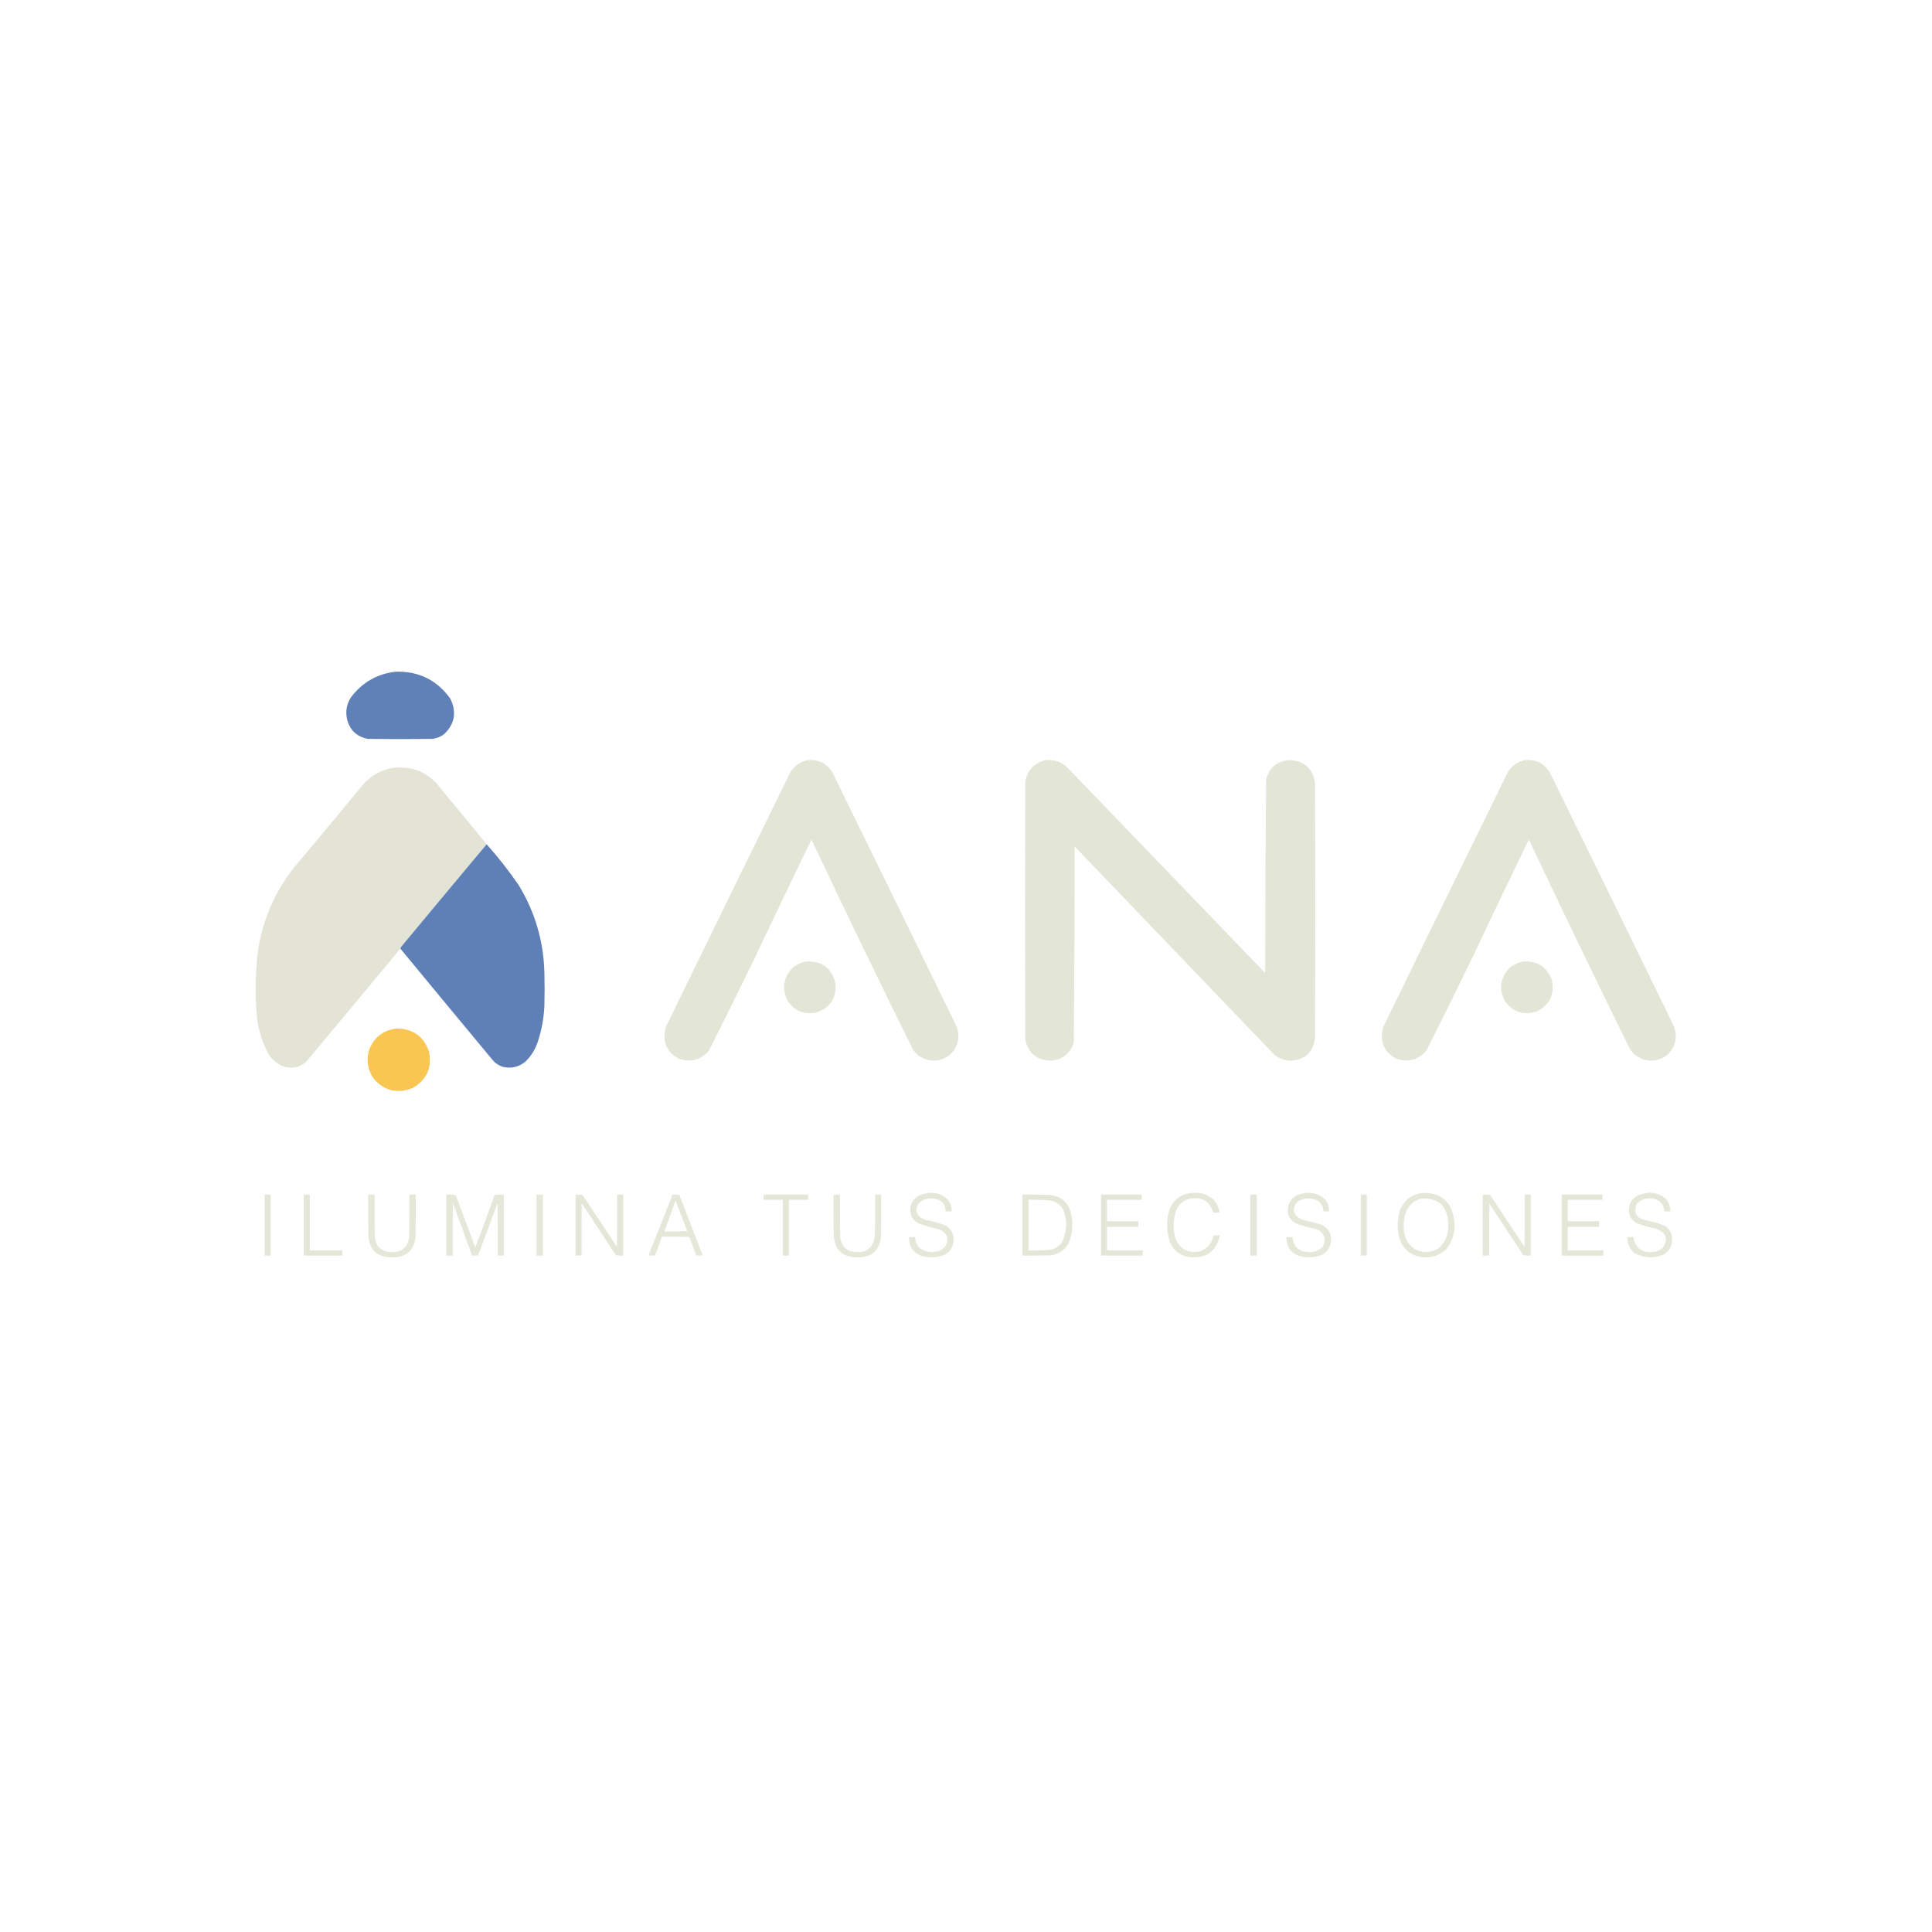
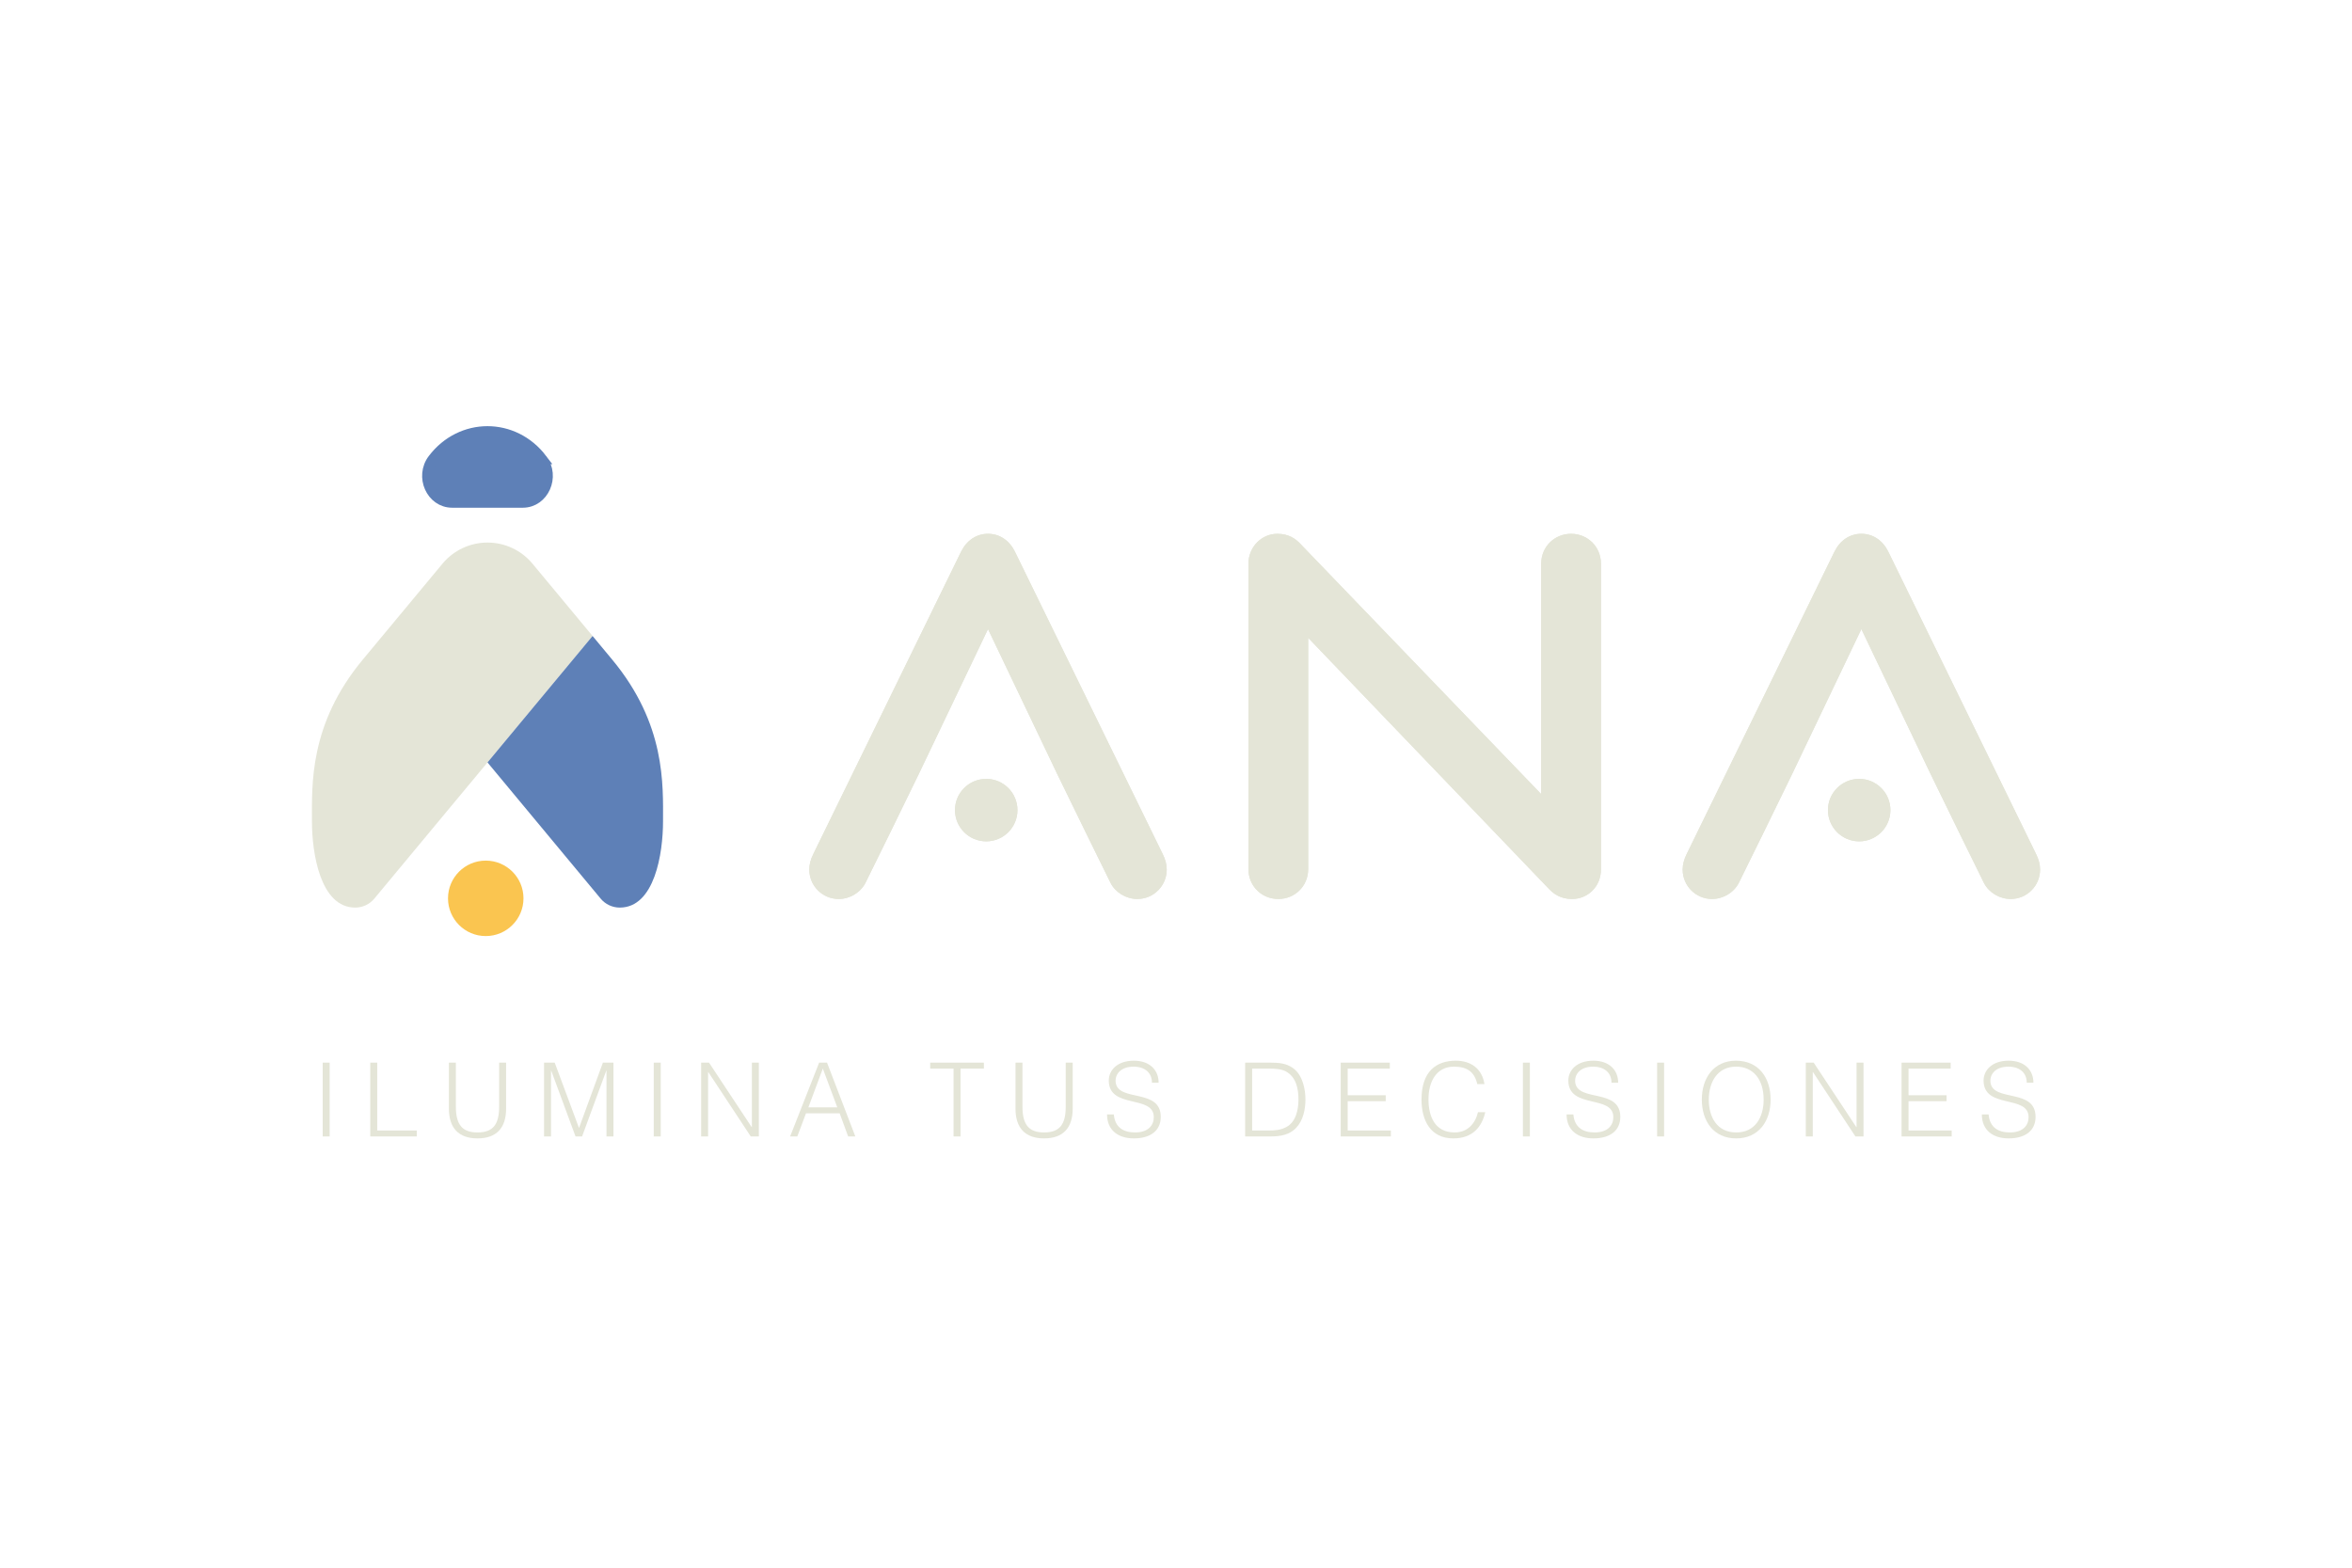
- <svg xmlns="http://www.w3.org/2000/svg" version="1.1" width="4500px" height="4500px" style="shape-rendering:geometricPrecision; text-rendering:geometricPrecision; image-rendering:optimizeQuality; fill-rule:evenodd; clip-rule:evenodd">
+ <svg xmlns="http://www.w3.org/2000/svg" id="Capa_1" data-name="Capa 1" viewBox="0 0 1080 720">
+   <defs>
+     <style>
+       .cls-1 {
+         fill: #e4e5d7;
+       }
+ 
+       .cls-2, .cls-3 {
+         fill: #5e80b7;
+       }
+ 
+       .cls-4 {
+         fill: #fac550;
+       }
+ 
+       .cls-3 {
+         stroke: #5e80b7;
+         stroke-miterlimit: 10;
+         stroke-width: 4.66px;
+       }
+     </style>
+   </defs>
  <g>
-     <path style="opacity:0.991" fill="#5e80b7" d="M 921.5,1564.5 C 975.374,1563.02 1017.87,1584.02 1049,1627.5C 1064.07,1658.6 1059.23,1686.1 1034.5,1710C 1026.49,1716.01 1017.49,1719.67 1007.5,1721C 957.167,1721.67 906.833,1721.67 856.5,1721C 830.127,1715.63 813.96,1699.79 808,1673.5C 804.483,1655.44 807.817,1638.77 818,1623.5C 844.16,1589.17 878.66,1569.5 921.5,1564.5 Z" />
+     <g>
+       <circle class="cls-4" cx="223.047" cy="412.584" r="17.328" />
+       <path class="cls-3" d="M248.948,210.855h0c-12.938-17.057-37.251-17.062-50.195-.009l-.005.006c-6.084,8.016-.758,20.003,8.889,20.003h32.419c9.645,0,14.972-11.983,8.891-20Z" />
+       <path class="cls-1" d="M244.5,258.875c-5.101-6.14-12.67-9.692-20.653-9.692s-15.552,3.552-20.653,9.692l-27.596,33.217-1.415,1.703-7.595,9.142c-24.693,29.721-23.346,57.546-23.346,74.319,0,14.668,3.849,39.577,19.872,39.577,3.387,0,6.599-1.507,8.763-4.112l51.969-62.553,48.249-58.075-27.597-33.217Z" />
+       <path class="cls-2" d="M273.511,293.794l7.595,9.142c24.693,29.721,23.346,57.546,23.346,74.319,0,14.668-3.849,39.577-19.872,39.577-3.387,0-6.599-1.507-8.763-4.112l-51.969-62.553,48.249-58.075,1.415,1.703Z" />
+     </g>
+     <g>
+       <g>
+         <path class="cls-1" d="M408.742,382.44l-11.292,22.952c-2.252,4.506-7.202,7.497-12.343,7.497-7.44,0-13.492-6.053-13.492-13.492,0-2.331.604-4.675,1.847-7.166l67.86-138.875c2.617-5.237,7.107-8.197,12.354-8.197s9.737,2.96,12.318,8.123l.036.074,67.892,138.941c1.208,2.409,1.814,4.757,1.814,7.1,0,7.439-6.052,13.492-13.492,13.492-5.134,0-10.084-2.988-12.313-7.435l-11.32-23.015-13.162-26.984-31.772-66.533-31.774,66.533-13.16,26.984Z" />
+         <path class="cls-1" d="M721.859,412.89c-5.295,0-8.345-2.37-10.41-4.436l-110.753-115.505v106.223c0,7.692-6.026,13.718-13.718,13.718s-13.716-6.026-13.716-13.718v-140.293c0-7.564,5.951-13.718,13.266-13.718,5.356,0,8.377,2.403,10.184,4.21l110.979,115.338v-105.829c0-7.692,6.026-13.718,13.718-13.718s13.716,6.026,13.716,13.718v140.519c0,7.566-5.827,13.492-13.266,13.492Z" />
+         <path class="cls-1" d="M809.777,382.44l-11.292,22.952c-2.252,4.506-7.202,7.497-12.343,7.497-7.44,0-13.492-6.053-13.492-13.492,0-2.331.604-4.675,1.847-7.166l67.86-138.875c2.617-5.237,7.107-8.197,12.354-8.197s9.737,2.96,12.318,8.123l.036.074,67.892,138.941c1.208,2.409,1.814,4.757,1.814,7.1,0,7.439-6.052,13.492-13.492,13.492-5.134,0-10.084-2.988-12.313-7.435l-11.32-23.015-13.162-26.984-31.772-66.533-31.774,66.533-13.16,26.984Z" />
+       </g>
+       <circle class="cls-1" cx="452.855" cy="372.067" r="14.344" />
+       <circle class="cls-1" cx="853.706" cy="372.067" r="14.344" />
+       <g>
+         <path class="cls-1" d="M408.742,382.44l-11.292,22.952c-2.252,4.506-7.202,7.497-12.343,7.497-7.44,0-13.492-6.053-13.492-13.492,0-2.331.604-4.675,1.847-7.166l67.86-138.875c2.617-5.237,7.107-8.197,12.354-8.197s9.737,2.96,12.318,8.123l.036.074,67.892,138.941c1.208,2.409,1.814,4.757,1.814,7.1,0,7.439-6.052,13.492-13.492,13.492-5.134,0-10.084-2.988-12.313-7.435l-11.32-23.015-13.162-26.984-31.772-66.533-31.774,66.533-13.16,26.984Z" />
+         <path class="cls-1" d="M721.859,412.89c-5.295,0-8.345-2.37-10.41-4.436l-110.753-115.505v106.223c0,7.692-6.026,13.718-13.718,13.718s-13.716-6.026-13.716-13.718v-140.293c0-7.564,5.951-13.718,13.266-13.718,5.356,0,8.377,2.403,10.184,4.21l110.979,115.338v-105.829c0-7.692,6.026-13.718,13.718-13.718s13.716,6.026,13.716,13.718v140.519c0,7.566-5.827,13.492-13.266,13.492Z" />
+         <path class="cls-1" d="M809.777,382.44l-11.292,22.952c-2.252,4.506-7.202,7.497-12.343,7.497-7.44,0-13.492-6.053-13.492-13.492,0-2.331.604-4.675,1.847-7.166l67.86-138.875c2.617-5.237,7.107-8.197,12.354-8.197s9.737,2.96,12.318,8.123l.036.074,67.892,138.941c1.208,2.409,1.814,4.757,1.814,7.1,0,7.439-6.052,13.492-13.492,13.492-5.134,0-10.084-2.988-12.313-7.435l-11.32-23.015-13.162-26.984-31.772-66.533-31.774,66.533-13.16,26.984Z" />
+       </g>
+       <circle class="cls-1" cx="452.855" cy="372.067" r="14.344" />
+       <circle class="cls-1" cx="853.706" cy="372.067" r="14.344" />
+     </g>
  </g>
  <g>
-     <path style="opacity:0.994" fill="#e3e5d6" d="M 1881.5,1770.5 C 1905.78,1768.39 1924.62,1777.39 1938,1797.5C 2034.61,1994.38 2130.94,2191.38 2227,2388.5C 2237.37,2415.19 2232.2,2438.35 2211.5,2458C 2188.66,2473.87 2165.33,2474.53 2141.5,2460C 2136,2455.83 2131.17,2451 2127,2445.5C 2046.37,2282.9 1967.37,2119.57 1890,1955.5C 1844.8,2048.56 1800.14,2141.89 1756,2235.5C 1721.51,2306.48 1686.51,2377.14 1651,2447.5C 1632.03,2469.03 1608.87,2475.2 1581.5,2466C 1554.52,2451.87 1543.68,2429.7 1549,2399.5C 1549.93,2395.36 1551.27,2391.36 1553,2387.5C 1648.73,2191.04 1744.73,1994.71 1841,1798.5C 1850.61,1783.37 1864.11,1774.04 1881.5,1770.5 Z" />
-   </g>
-   <g>
-     <path style="opacity:0.994" fill="#e3e5d6" d="M 2435.5,1770.5 C 2453.55,1768.8 2469.55,1773.63 2483.5,1785C 2638,1945.5 2792.5,2106 2947,2266.5C 2947.01,2116.14 2947.68,1965.8 2949,1815.5C 2956.92,1786.79 2975.75,1771.79 3005.5,1770.5C 3039.84,1773.01 3059.01,1791.35 3063,1825.5C 3063.67,2022.17 3063.67,2218.83 3063,2415.5C 3059.86,2449.64 3041.2,2467.97 3007,2470.5C 2992.58,2470.36 2979.75,2465.86 2968.5,2457C 2813.33,2295.17 2658.17,2133.33 2503,1971.5C 2502.99,2123.87 2502.33,2276.2 2501,2428.5C 2492.04,2455.32 2473.38,2469.32 2445,2470.5C 2413.22,2468.38 2394.22,2451.72 2388,2420.5C 2387.33,2220.5 2387.33,2020.5 2388,1820.5C 2393.12,1793.55 2408.96,1776.88 2435.5,1770.5 Z" />
-   </g>
-   <g>
-     <path style="opacity:0.994" fill="#e3e5d6" d="M 3552.5,1770.5 C 3576.78,1768.39 3595.62,1777.39 3609,1797.5C 3705.61,1994.38 3801.94,2191.38 3898,2388.5C 3908.37,2415.19 3903.2,2438.35 3882.5,2458C 3857.61,2474.89 3832.94,2474.56 3808.5,2457C 3802.92,2452.33 3798.42,2446.83 3795,2440.5C 3715.64,2279.44 3637.64,2117.78 3561,1955.5C 3515.47,2049.23 3470.47,2143.23 3426,2237.5C 3391.85,2307.81 3357.18,2377.81 3322,2447.5C 3302.99,2469.04 3279.83,2475.21 3252.5,2466C 3225.54,2451.9 3214.7,2429.74 3220,2399.5C 3220.93,2395.36 3222.27,2391.36 3224,2387.5C 3319.73,2191.04 3415.73,1994.71 3512,1798.5C 3521.61,1783.37 3535.11,1774.04 3552.5,1770.5 Z" />
-   </g>
-   <g>
-     <path style="opacity:0.996" fill="#e3e4d6" d="M 1133.5,1966.5 C 1067.2,2045.64 1001.03,2124.98 935,2204.5C 933.906,2206.08 933.072,2207.74 932.5,2209.5C 859.408,2297.77 786.075,2385.94 712.5,2474C 695.96,2487.16 677.627,2490.16 657.5,2483C 642.834,2476.67 631.667,2466.5 624,2452.5C 607.676,2420.87 598.676,2387.21 597,2351.5C 594.462,2307.75 595.462,2264.08 600,2220.5C 611.12,2140.29 642.786,2069.62 695,2008.5C 746.377,1947.46 797.377,1886.13 848,1824.5C 881.821,1790.33 921.988,1779.83 968.5,1793C 988.475,1799.9 1005.31,1811.4 1019,1827.5C 1057.38,1873.71 1095.55,1920.04 1133.5,1966.5 Z" />
-   </g>
-   <g>
-     <path style="opacity:0.995" fill="#5e80b7" d="M 1133.5,1966.5 C 1160.38,1996.55 1185.21,2028.21 1208,2061.5C 1245.97,2123.76 1265.97,2191.42 1268,2264.5C 1268.67,2290.5 1268.67,2316.5 1268,2342.5C 1266.77,2370.86 1261.77,2398.52 1253,2425.5C 1247.07,2443.87 1237.24,2459.7 1223.5,2473C 1208.19,2485.4 1190.86,2489.4 1171.5,2485C 1161.74,2481.91 1153.57,2476.41 1147,2468.5C 1075.29,2382.29 1003.79,2295.96 932.5,2209.5C 933.072,2207.74 933.906,2206.08 935,2204.5C 1001.03,2124.98 1067.2,2045.64 1133.5,1966.5 Z" />
-   </g>
-   <g>
-     <path style="opacity:0.99" fill="#e3e5d6" d="M 1878.5,2239.5 C 1915.03,2238.23 1937.53,2255.23 1946,2290.5C 1948.57,2326.22 1932.74,2349.05 1898.5,2359C 1869.87,2363.27 1848.04,2353.1 1833,2328.5C 1820.67,2300.51 1825.17,2275.68 1846.5,2254C 1855.97,2246.35 1866.64,2241.52 1878.5,2239.5 Z" />
-   </g>
-   <g>
-     <path style="opacity:0.99" fill="#e3e5d6" d="M 3548.5,2239.5 C 3580.08,2237.86 3601.91,2251.53 3614,2280.5C 3621.94,2313.71 3611.11,2338.54 3581.5,2355C 3550.08,2366.08 3524.58,2358.25 3505,2331.5C 3490.77,2303.46 3494.27,2277.96 3515.5,2255C 3525.31,2247.09 3536.31,2241.92 3548.5,2239.5 Z" />
-   </g>
-   <g>
-     <path style="opacity:0.987" fill="#f9c54f" d="M 924.5,2395.5 C 961.638,2396.13 986.471,2413.8 999,2448.5C 1006.81,2486.1 994.312,2514.6 961.5,2534C 924.849,2548.63 894.016,2540.8 869,2510.5C 855.884,2489.94 852.884,2467.94 860,2444.5C 871.899,2415.42 893.399,2399.09 924.5,2395.5 Z" />
-   </g>
-   <g>
-     <path style="opacity:0.931" fill="#e3e5d6" d="M 2162.5,2778.5 C 2180.84,2776.78 2196.34,2782.44 2209,2795.5C 2214.23,2803.36 2216.73,2812.03 2216.5,2821.5C 2211.83,2821.5 2207.17,2821.5 2202.5,2821.5C 2202.27,2804.9 2193.94,2795.07 2177.5,2792C 2162.52,2789.12 2149.68,2792.95 2139,2803.5C 2131.63,2816.05 2133.46,2826.89 2144.5,2836C 2148.93,2838.55 2153.6,2840.55 2158.5,2842C 2174.8,2844.66 2190.46,2849.32 2205.5,2856C 2218.79,2866.27 2223.63,2879.77 2220,2896.5C 2217.19,2909.95 2209.36,2919.11 2196.5,2924C 2179.6,2929.52 2162.6,2929.85 2145.5,2925C 2125.98,2917.13 2116.64,2902.63 2117.5,2881.5C 2122.17,2881.5 2126.83,2881.5 2131.5,2881.5C 2132.26,2899.77 2141.6,2910.93 2159.5,2915C 2170.46,2917.13 2181.12,2916.13 2191.5,2912C 2204.4,2904.33 2208.9,2893.16 2205,2878.5C 2201.38,2871.55 2195.88,2866.72 2188.5,2864C 2172.31,2859.95 2156.31,2855.29 2140.5,2850C 2124.56,2841.62 2118.06,2828.45 2121,2810.5C 2124.8,2794.7 2134.63,2784.87 2150.5,2781C 2154.67,2780.29 2158.67,2779.46 2162.5,2778.5 Z" />
-   </g>
-   <g>
-     <path style="opacity:0.927" fill="#e3e5d6" d="M 2778.5,2778.5 C 2797.61,2776.92 2814.11,2782.59 2828,2795.5C 2834.58,2803.71 2838.74,2813.05 2840.5,2823.5C 2835.5,2824.83 2830.5,2824.83 2825.5,2823.5C 2817.25,2797.69 2799.58,2787.19 2772.5,2792C 2756.14,2795.36 2744.97,2804.86 2739,2820.5C 2731.69,2842.82 2731.69,2865.16 2739,2887.5C 2750.86,2911.69 2770.03,2920.53 2796.5,2914C 2813.24,2907.42 2823.24,2895.26 2826.5,2877.5C 2831.5,2877.5 2836.5,2877.5 2841.5,2877.5C 2832.8,2915 2809.13,2931.83 2770.5,2928C 2744.39,2923.56 2728.22,2908.39 2722,2882.5C 2716.94,2860.65 2717.6,2838.98 2724,2817.5C 2733.99,2793 2752.15,2780 2778.5,2778.5 Z" />
-   </g>
-   <g>
-     <path style="opacity:0.931" fill="#e3e5d6" d="M 3042.5,2778.5 C 3061.05,2776.95 3076.55,2782.95 3089,2796.5C 3093.83,2804.15 3096,2812.48 3095.5,2821.5C 3091.17,2821.5 3086.83,2821.5 3082.5,2821.5C 3081.47,2804.97 3072.81,2795.14 3056.5,2792C 3044.73,2789.93 3033.73,2791.93 3023.5,2798C 3010.23,2810.74 3010.23,2823.41 3023.5,2836C 3027.05,2837.94 3030.71,2839.61 3034.5,2841C 3048.6,2844.29 3062.6,2847.95 3076.5,2852C 3096.1,2861.04 3103.6,2876.2 3099,2897.5C 3094.77,2912.73 3084.93,2922.23 3069.5,2926C 3053.62,2929.82 3037.96,2929.16 3022.5,2924C 3004.31,2915.8 2995.64,2901.63 2996.5,2881.5C 3001.17,2881.5 3005.83,2881.5 3010.5,2881.5C 3013.05,2904.87 3026.22,2916.54 3050,2916.5C 3062.38,2916.82 3072.71,2912.49 3081,2903.5C 3088.51,2890.06 3086.68,2878.23 3075.5,2868C 3070.16,2864.89 3064.49,2862.55 3058.5,2861C 3047,2858.62 3035.66,2855.62 3024.5,2852C 3003.91,2843.99 2996.08,2829.16 3001,2807.5C 3004.72,2795.91 3012.22,2787.74 3023.5,2783C 3029.83,2780.91 3036.16,2779.41 3042.5,2778.5 Z" />
-   </g>
-   <g>
-     <path style="opacity:0.932" fill="#e3e5d6" d="M 3314.5,2778.5 C 3357.09,2778.25 3381.25,2799.25 3387,2841.5C 3390.46,2867.36 3384.12,2890.36 3368,2910.5C 3348.67,2927.24 3326.51,2932.4 3301.5,2926C 3281.94,2920.11 3268.44,2907.61 3261,2888.5C 3254.07,2866.27 3253.74,2843.94 3260,2821.5C 3269.54,2796.11 3287.71,2781.78 3314.5,2778.5 Z M 3311.5,2791.5 C 3349.22,2789.72 3369.72,2807.72 3373,2845.5C 3375.94,2869.69 3368.77,2890.19 3351.5,2907C 3332.88,2918.6 3313.88,2919.27 3294.5,2909C 3279.48,2898.14 3271.31,2883.3 3270,2864.5C 3267.9,2846.88 3270.9,2830.22 3279,2814.5C 3286.69,2802.3 3297.52,2794.63 3311.5,2791.5 Z" />
-   </g>
-   <g>
-     <path style="opacity:0.93" fill="#e3e5d6" d="M 3836.5,2778.5 C 3854.28,2776.81 3869.45,2782.15 3882,2794.5C 3887.76,2802.55 3890.6,2811.55 3890.5,2821.5C 3885.83,2821.5 3881.17,2821.5 3876.5,2821.5C 3875.49,2804.99 3866.82,2795.15 3850.5,2792C 3835.14,2788.92 3822.31,2793.09 3812,2804.5C 3804.22,2824.77 3811.06,2837.27 3832.5,2842C 3847.93,2844.94 3862.93,2849.27 3877.5,2855C 3891.54,2864.41 3897.04,2877.58 3894,2894.5C 3891.78,2907.72 3884.61,2917.22 3872.5,2923C 3850.13,2931.42 3828.47,2930.09 3807.5,2919C 3795.74,2909.31 3790.07,2896.81 3790.5,2881.5C 3795.17,2881.5 3799.83,2881.5 3804.5,2881.5C 3807.89,2904.71 3821.39,2916.38 3845,2916.5C 3855.52,2916.33 3864.86,2912.99 3873,2906.5C 3886.25,2884.82 3880.75,2869.99 3856.5,2862C 3842.99,2858.96 3829.66,2855.29 3816.5,2851C 3798.1,2842.7 3790.93,2828.54 3795,2808.5C 3798.65,2796.19 3806.48,2787.69 3818.5,2783C 3824.48,2780.84 3830.48,2779.34 3836.5,2778.5 Z" />
-   </g>
-   <g>
-     <path style="opacity:0.961" fill="#e3e5d6" d="M 616.5,2782.5 C 621.167,2782.5 625.833,2782.5 630.5,2782.5C 630.5,2829.83 630.5,2877.17 630.5,2924.5C 625.833,2924.5 621.167,2924.5 616.5,2924.5C 616.5,2877.17 616.5,2829.83 616.5,2782.5 Z" />
-   </g>
-   <g>
-     <path style="opacity:0.977" fill="#e3e5d6" d="M 707.5,2782.5 C 712.167,2782.5 716.833,2782.5 721.5,2782.5C 721.5,2825.83 721.5,2869.17 721.5,2912.5C 746.833,2912.5 772.167,2912.5 797.5,2912.5C 797.5,2916.5 797.5,2920.5 797.5,2924.5C 767.5,2924.5 737.5,2924.5 707.5,2924.5C 707.5,2877.17 707.5,2829.83 707.5,2782.5 Z" />
-   </g>
-   <g>
-     <path style="opacity:0.916" fill="#e3e5d6" d="M 857.5,2782.5 C 862.5,2782.5 867.5,2782.5 872.5,2782.5C 872.333,2815.17 872.5,2847.84 873,2880.5C 875.568,2904.4 888.901,2916.4 913,2916.5C 936.165,2916.67 949.498,2905.33 953,2882.5C 953.5,2849.17 953.667,2815.83 953.5,2782.5C 958.5,2782.5 963.5,2782.5 968.5,2782.5C 968.667,2814.84 968.5,2847.17 968,2879.5C 964.82,2912.67 946.487,2929.01 913,2928.5C 878.135,2928.63 859.802,2911.3 858,2876.5C 857.5,2845.17 857.333,2813.84 857.5,2782.5 Z" />
-   </g>
-   <g>
-     <path style="opacity:0.934" fill="#e3e5d6" d="M 1039.5,2782.5 C 1046.86,2782.17 1054.2,2782.5 1061.5,2783.5C 1076.76,2824.13 1091.93,2864.79 1107,2905.5C 1122.54,2865.08 1137.54,2824.41 1152,2783.5C 1159.08,2782.52 1166.25,2782.19 1173.5,2782.5C 1173.5,2829.83 1173.5,2877.17 1173.5,2924.5C 1168.83,2924.5 1164.17,2924.5 1159.5,2924.5C 1159.67,2883.5 1159.5,2842.5 1159,2801.5C 1144.22,2842.5 1129.05,2883.34 1113.5,2924C 1108.85,2924.5 1104.18,2924.67 1099.5,2924.5C 1084.97,2883.76 1070.13,2843.09 1055,2802.5C 1054.5,2843.17 1054.33,2883.83 1054.5,2924.5C 1049.5,2924.5 1044.5,2924.5 1039.5,2924.5C 1039.5,2877.17 1039.5,2829.83 1039.5,2782.5 Z" />
-   </g>
-   <g>
-     <path style="opacity:0.897" fill="#e3e5d6" d="M 1249.5,2782.5 C 1254.5,2782.5 1259.5,2782.5 1264.5,2782.5C 1264.5,2829.83 1264.5,2877.17 1264.5,2924.5C 1259.5,2924.5 1254.5,2924.5 1249.5,2924.5C 1249.5,2877.17 1249.5,2829.83 1249.5,2782.5 Z" />
-   </g>
-   <g>
-     <path style="opacity:0.955" fill="#e3e5d6" d="M 1340.5,2782.5 C 1345.84,2782.33 1351.18,2782.5 1356.5,2783C 1383.71,2823.24 1410.54,2863.74 1437,2904.5C 1437.5,2863.83 1437.67,2823.17 1437.5,2782.5C 1442.17,2782.5 1446.83,2782.5 1451.5,2782.5C 1451.5,2829.83 1451.5,2877.17 1451.5,2924.5C 1445.79,2924.83 1440.13,2924.5 1434.5,2923.5C 1408,2883.17 1381.5,2842.83 1355,2802.5C 1354.5,2843.17 1354.33,2883.83 1354.5,2924.5C 1349.83,2924.5 1345.17,2924.5 1340.5,2924.5C 1340.5,2877.17 1340.5,2829.83 1340.5,2782.5 Z" />
-   </g>
-   <g>
-     <path style="opacity:0.934" fill="#e3e5d6" d="M 1566.5,2782.5 C 1571.87,2782.17 1577.21,2782.51 1582.5,2783.5C 1600.5,2830.17 1618.5,2876.83 1636.5,2923.5C 1631.5,2924.83 1626.5,2924.83 1621.5,2923.5C 1616.26,2909.28 1610.93,2895.11 1605.5,2881C 1584.17,2880.5 1562.84,2880.33 1541.5,2880.5C 1536.84,2894.99 1531.67,2909.32 1526,2923.5C 1520.92,2924.64 1515.75,2924.8 1510.5,2924C 1529.07,2876.78 1547.74,2829.62 1566.5,2782.5 Z M 1573.5,2796.5 C 1582.67,2819.99 1591.67,2843.66 1600.5,2867.5C 1582.85,2868.5 1565.18,2868.83 1547.5,2868.5C 1555.97,2844.44 1564.63,2820.44 1573.5,2796.5 Z" />
-   </g>
-   <g>
-     <path style="opacity:0.958" fill="#e3e5d6" d="M 1778.5,2782.5 C 1813.17,2782.5 1847.83,2782.5 1882.5,2782.5C 1882.5,2786.5 1882.5,2790.5 1882.5,2794.5C 1867.5,2794.5 1852.5,2794.5 1837.5,2794.5C 1837.5,2837.83 1837.5,2881.17 1837.5,2924.5C 1832.83,2924.5 1828.17,2924.5 1823.5,2924.5C 1823.5,2881.17 1823.5,2837.83 1823.5,2794.5C 1808.5,2794.5 1793.5,2794.5 1778.5,2794.5C 1778.5,2790.5 1778.5,2786.5 1778.5,2782.5 Z" />
-   </g>
-   <g>
-     <path style="opacity:0.928" fill="#e3e5d6" d="M 1941.5,2782.5 C 1946.5,2782.5 1951.5,2782.5 1956.5,2782.5C 1956.33,2815.17 1956.5,2847.84 1957,2880.5C 1959.57,2904.4 1972.9,2916.4 1997,2916.5C 2015.85,2917.28 2028.52,2908.95 2035,2891.5C 2036.9,2883.96 2037.9,2876.29 2038,2868.5C 2038.5,2839.84 2038.67,2811.17 2038.5,2782.5C 2043.17,2782.5 2047.83,2782.5 2052.5,2782.5C 2052.67,2815.17 2052.5,2847.84 2052,2880.5C 2048.35,2913.14 2030.02,2929.14 1997,2928.5C 1962.14,2928.63 1943.8,2911.3 1942,2876.5C 1941.5,2845.17 1941.33,2813.84 1941.5,2782.5 Z" />
-   </g>
-   <g>
-     <path style="opacity:0.95" fill="#e3e5d6" d="M 2381.5,2782.5 C 2402.5,2782.33 2423.5,2782.5 2444.5,2783C 2474.44,2786.6 2491.61,2803.44 2496,2833.5C 2499.47,2854.08 2497.47,2874.08 2490,2893.5C 2480.81,2911.69 2465.98,2921.86 2445.5,2924C 2424.17,2924.5 2402.84,2924.67 2381.5,2924.5C 2381.5,2877.17 2381.5,2829.83 2381.5,2782.5 Z M 2395.5,2794.5 C 2411.86,2794.22 2428.19,2794.72 2444.5,2796C 2460.38,2798.35 2471.55,2806.85 2478,2821.5C 2486.58,2846.61 2484.91,2870.94 2473,2894.5C 2466,2903.42 2456.84,2908.92 2445.5,2911C 2428.87,2912.37 2412.2,2912.87 2395.5,2912.5C 2395.5,2873.17 2395.5,2833.83 2395.5,2794.5 Z" />
-   </g>
-   <g>
-     <path style="opacity:0.951" fill="#e3e5d6" d="M 2564.5,2782.5 C 2596.17,2782.5 2627.83,2782.5 2659.5,2782.5C 2659.5,2786.5 2659.5,2790.5 2659.5,2794.5C 2632.5,2794.5 2605.5,2794.5 2578.5,2794.5C 2578.5,2811.17 2578.5,2827.83 2578.5,2844.5C 2602.83,2844.5 2627.17,2844.5 2651.5,2844.5C 2651.5,2848.83 2651.5,2853.17 2651.5,2857.5C 2627.17,2857.5 2602.83,2857.5 2578.5,2857.5C 2578.5,2875.83 2578.5,2894.17 2578.5,2912.5C 2606.17,2912.5 2633.83,2912.5 2661.5,2912.5C 2661.5,2916.5 2661.5,2920.5 2661.5,2924.5C 2629.17,2924.5 2596.83,2924.5 2564.5,2924.5C 2564.5,2877.17 2564.5,2829.83 2564.5,2782.5 Z" />
-   </g>
-   <g>
-     <path style="opacity:0.914" fill="#e3e5d6" d="M 2912.5,2782.5 C 2917.5,2782.5 2922.5,2782.5 2927.5,2782.5C 2927.5,2829.83 2927.5,2877.17 2927.5,2924.5C 2922.5,2924.5 2917.5,2924.5 2912.5,2924.5C 2912.5,2877.17 2912.5,2829.83 2912.5,2782.5 Z" />
-   </g>
-   <g>
-     <path style="opacity:0.961" fill="#e3e5d6" d="M 3169.5,2782.5 C 3174.17,2782.5 3178.83,2782.5 3183.5,2782.5C 3183.5,2829.83 3183.5,2877.17 3183.5,2924.5C 3178.83,2924.5 3174.17,2924.5 3169.5,2924.5C 3169.5,2877.17 3169.5,2829.83 3169.5,2782.5 Z" />
-   </g>
-   <g>
-     <path style="opacity:0.932" fill="#e3e5d6" d="M 3453.5,2782.5 C 3459.43,2782.19 3465.26,2782.53 3471,2783.5C 3497.42,2824 3524.08,2864.34 3551,2904.5C 3551.5,2863.83 3551.67,2823.17 3551.5,2782.5C 3556.17,2782.5 3560.83,2782.5 3565.5,2782.5C 3565.5,2829.83 3565.5,2877.17 3565.5,2924.5C 3559.57,2924.81 3553.74,2924.47 3548,2923.5C 3521.67,2883.5 3495.33,2843.5 3469,2803.5C 3468.5,2843.83 3468.33,2884.17 3468.5,2924.5C 3463.5,2924.5 3458.5,2924.5 3453.5,2924.5C 3453.5,2877.17 3453.5,2829.83 3453.5,2782.5 Z" />
-   </g>
-   <g>
-     <path style="opacity:0.958" fill="#e3e5d6" d="M 3637.5,2782.5 C 3669.17,2782.5 3700.83,2782.5 3732.5,2782.5C 3732.5,2786.5 3732.5,2790.5 3732.5,2794.5C 3705.5,2794.5 3678.5,2794.5 3651.5,2794.5C 3651.5,2811.17 3651.5,2827.83 3651.5,2844.5C 3675.83,2844.5 3700.17,2844.5 3724.5,2844.5C 3724.5,2848.83 3724.5,2853.17 3724.5,2857.5C 3700.17,2857.5 3675.83,2857.5 3651.5,2857.5C 3651.5,2875.83 3651.5,2894.17 3651.5,2912.5C 3679.17,2912.5 3706.83,2912.5 3734.5,2912.5C 3734.5,2916.5 3734.5,2920.5 3734.5,2924.5C 3702.17,2924.5 3669.83,2924.5 3637.5,2924.5C 3637.5,2877.17 3637.5,2829.83 3637.5,2782.5 Z" />
+     <path class="cls-1" d="M148.173,521.941v-33.893h3.201v33.893h-3.201Z" />
+     <path class="cls-1" d="M170.019,521.941v-33.893h3.201v31.162h18.17v2.73h-21.371Z" />
+     <path class="cls-1" d="M206.129,488.048h3.201v20.194c0,8.379,3.013,11.862,9.933,11.862,7.296,0,9.932-3.86,9.932-11.862v-20.194h3.201v21.136c0,8.803-4.378,13.651-13.133,13.651-8.85,0-13.134-4.99-13.134-13.651v-21.136Z" />
+     <path class="cls-1" d="M249.82,521.941v-33.893h4.896l11.109,29.891h.094l10.921-29.891h4.849v33.893h-3.201v-30.221h-.094l-11.109,30.221h-3.013l-11.156-30.221h-.094v30.221h-3.201Z" />
+     <path class="cls-1" d="M300.196,521.941v-33.893h3.201v33.893h-3.201Z" />
+     <path class="cls-1" d="M325.243,492.379h-.094v29.562h-3.201v-33.893h3.625l19.583,29.609h.094v-29.609h3.201v33.893h-3.719l-19.488-29.562Z" />
+     <path class="cls-1" d="M362.813,521.941l13.322-33.893h3.625l12.992,33.893h-3.295l-3.907-10.639h-15.44l-4.001,10.639h-3.295ZM371.192,508.572h13.275l-6.637-17.794-6.638,17.794Z" />
+     <path class="cls-1" d="M427.125,488.048h24.666v2.73h-10.732v31.163h-3.201v-31.163h-10.732v-2.73Z" />
+     <path class="cls-1" d="M466.296,488.048h3.201v20.194c0,8.379,3.013,11.862,9.933,11.862,7.296,0,9.932-3.86,9.932-11.862v-20.194h3.201v21.136c0,8.803-4.378,13.651-13.133,13.651-8.85,0-13.134-4.99-13.134-13.651v-21.136Z" />
+     <path class="cls-1" d="M511.445,511.82c.518,6.072,4.566,8.285,9.744,8.285,6.073,0,8.615-3.295,8.615-7.014,0-10.498-20.666-3.531-20.666-16.853,0-4.707,3.907-9.085,11.486-9.085,7.626,0,11.439,4.613,11.392,10.121h-3.06c0-5.178-4.001-7.391-8.332-7.391-6.496,0-8.85,4.001-8.285,7.485,1.459,8.756,20.665,2.448,20.665,15.581,0,6.214-4.566,9.886-12.38,9.886-7.061,0-12.286-3.672-12.286-11.015h3.107Z" />
+     <path class="cls-1" d="M571.756,521.941v-33.893h11.58c3.766,0,7.296.235,10.45,2.542,4.472,3.248,5.649,9.838,5.649,14.357,0,4.472-.989,9.462-4.096,12.851-3.106,3.483-7.532,4.143-12.003,4.143h-11.58ZM574.957,519.21h7.673c2.872,0,5.366-.188,7.955-1.553,4.519-2.307,5.649-8.097,5.649-12.71,0-4.942-1.083-10.356-5.837-12.898-2.024-1.083-4.943-1.271-7.767-1.271h-7.673v28.432Z" />
+     <path class="cls-1" d="M615.635,521.941v-33.893h22.548v2.73h-19.347v12.239h17.464v2.73h-17.464v13.463h19.818v2.73h-23.019Z" />
+     <path class="cls-1" d="M678.342,497.886c-1.318-5.79-4.896-8.002-10.686-8.002-8.19,0-11.721,7.014-11.721,15.017,0,7.579,2.777,15.205,12.004,15.205,5.837,0,9.461-3.954,10.732-9.32h3.342c-1.506,6.543-5.602,12.051-14.687,12.051-10.45,0-14.593-8.238-14.593-17.841,0-12.945,6.779-17.841,15.77-17.841,6.967,0,12.051,3.719,13.133,10.732h-3.295Z" />
+     <path class="cls-1" d="M699.296,521.941v-33.893h3.201v33.893h-3.201Z" />
+     <path class="cls-1" d="M722.459,511.82c.518,6.072,4.566,8.285,9.744,8.285,6.073,0,8.615-3.295,8.615-7.014,0-10.498-20.666-3.531-20.666-16.853,0-4.707,3.907-9.085,11.486-9.085,7.625,0,11.438,4.613,11.392,10.121h-3.06c0-5.178-4.001-7.391-8.332-7.391-6.497,0-8.85,4.001-8.285,7.485,1.459,8.756,20.665,2.448,20.665,15.581,0,6.214-4.566,9.886-12.38,9.886-7.061,0-12.287-3.672-12.287-11.015h3.107Z" />
+     <path class="cls-1" d="M760.924,521.941v-33.893h3.201v33.893h-3.201Z" />
+     <path class="cls-1" d="M797.08,487.154c10.592,0,15.958,7.955,15.958,17.888,0,9.744-5.366,17.794-15.816,17.794s-15.77-8.05-15.77-17.794c-.047-9.885,5.507-17.888,15.628-17.888ZM809.837,505.041c0-9.415-4.849-15.158-12.663-15.158-8.708,0-12.521,7.296-12.521,15.158,0,8.002,3.766,15.063,12.616,15.063,8.803,0,12.569-7.155,12.569-15.063Z" />
+     <path class="cls-1" d="M832.487,492.379h-.094v29.562h-3.201v-33.893h3.625l19.583,29.609h.094v-29.609h3.201v33.893h-3.719l-19.488-29.562Z" />
+     <path class="cls-1" d="M873.164,521.941v-33.893h22.548v2.73h-19.347v12.239h17.464v2.73h-17.464v13.463h19.818v2.73h-23.019Z" />
+     <path class="cls-1" d="M913.135,511.82c.518,6.072,4.566,8.285,9.744,8.285,6.073,0,8.615-3.295,8.615-7.014,0-10.498-20.666-3.531-20.666-16.853,0-4.707,3.907-9.085,11.486-9.085,7.625,0,11.438,4.613,11.392,10.121h-3.06c0-5.178-4.001-7.391-8.332-7.391-6.497,0-8.85,4.001-8.285,7.485,1.459,8.756,20.665,2.448,20.665,15.581,0,6.214-4.566,9.886-12.38,9.886-7.061,0-12.287-3.672-12.287-11.015h3.107Z" />
  </g>
</svg>
